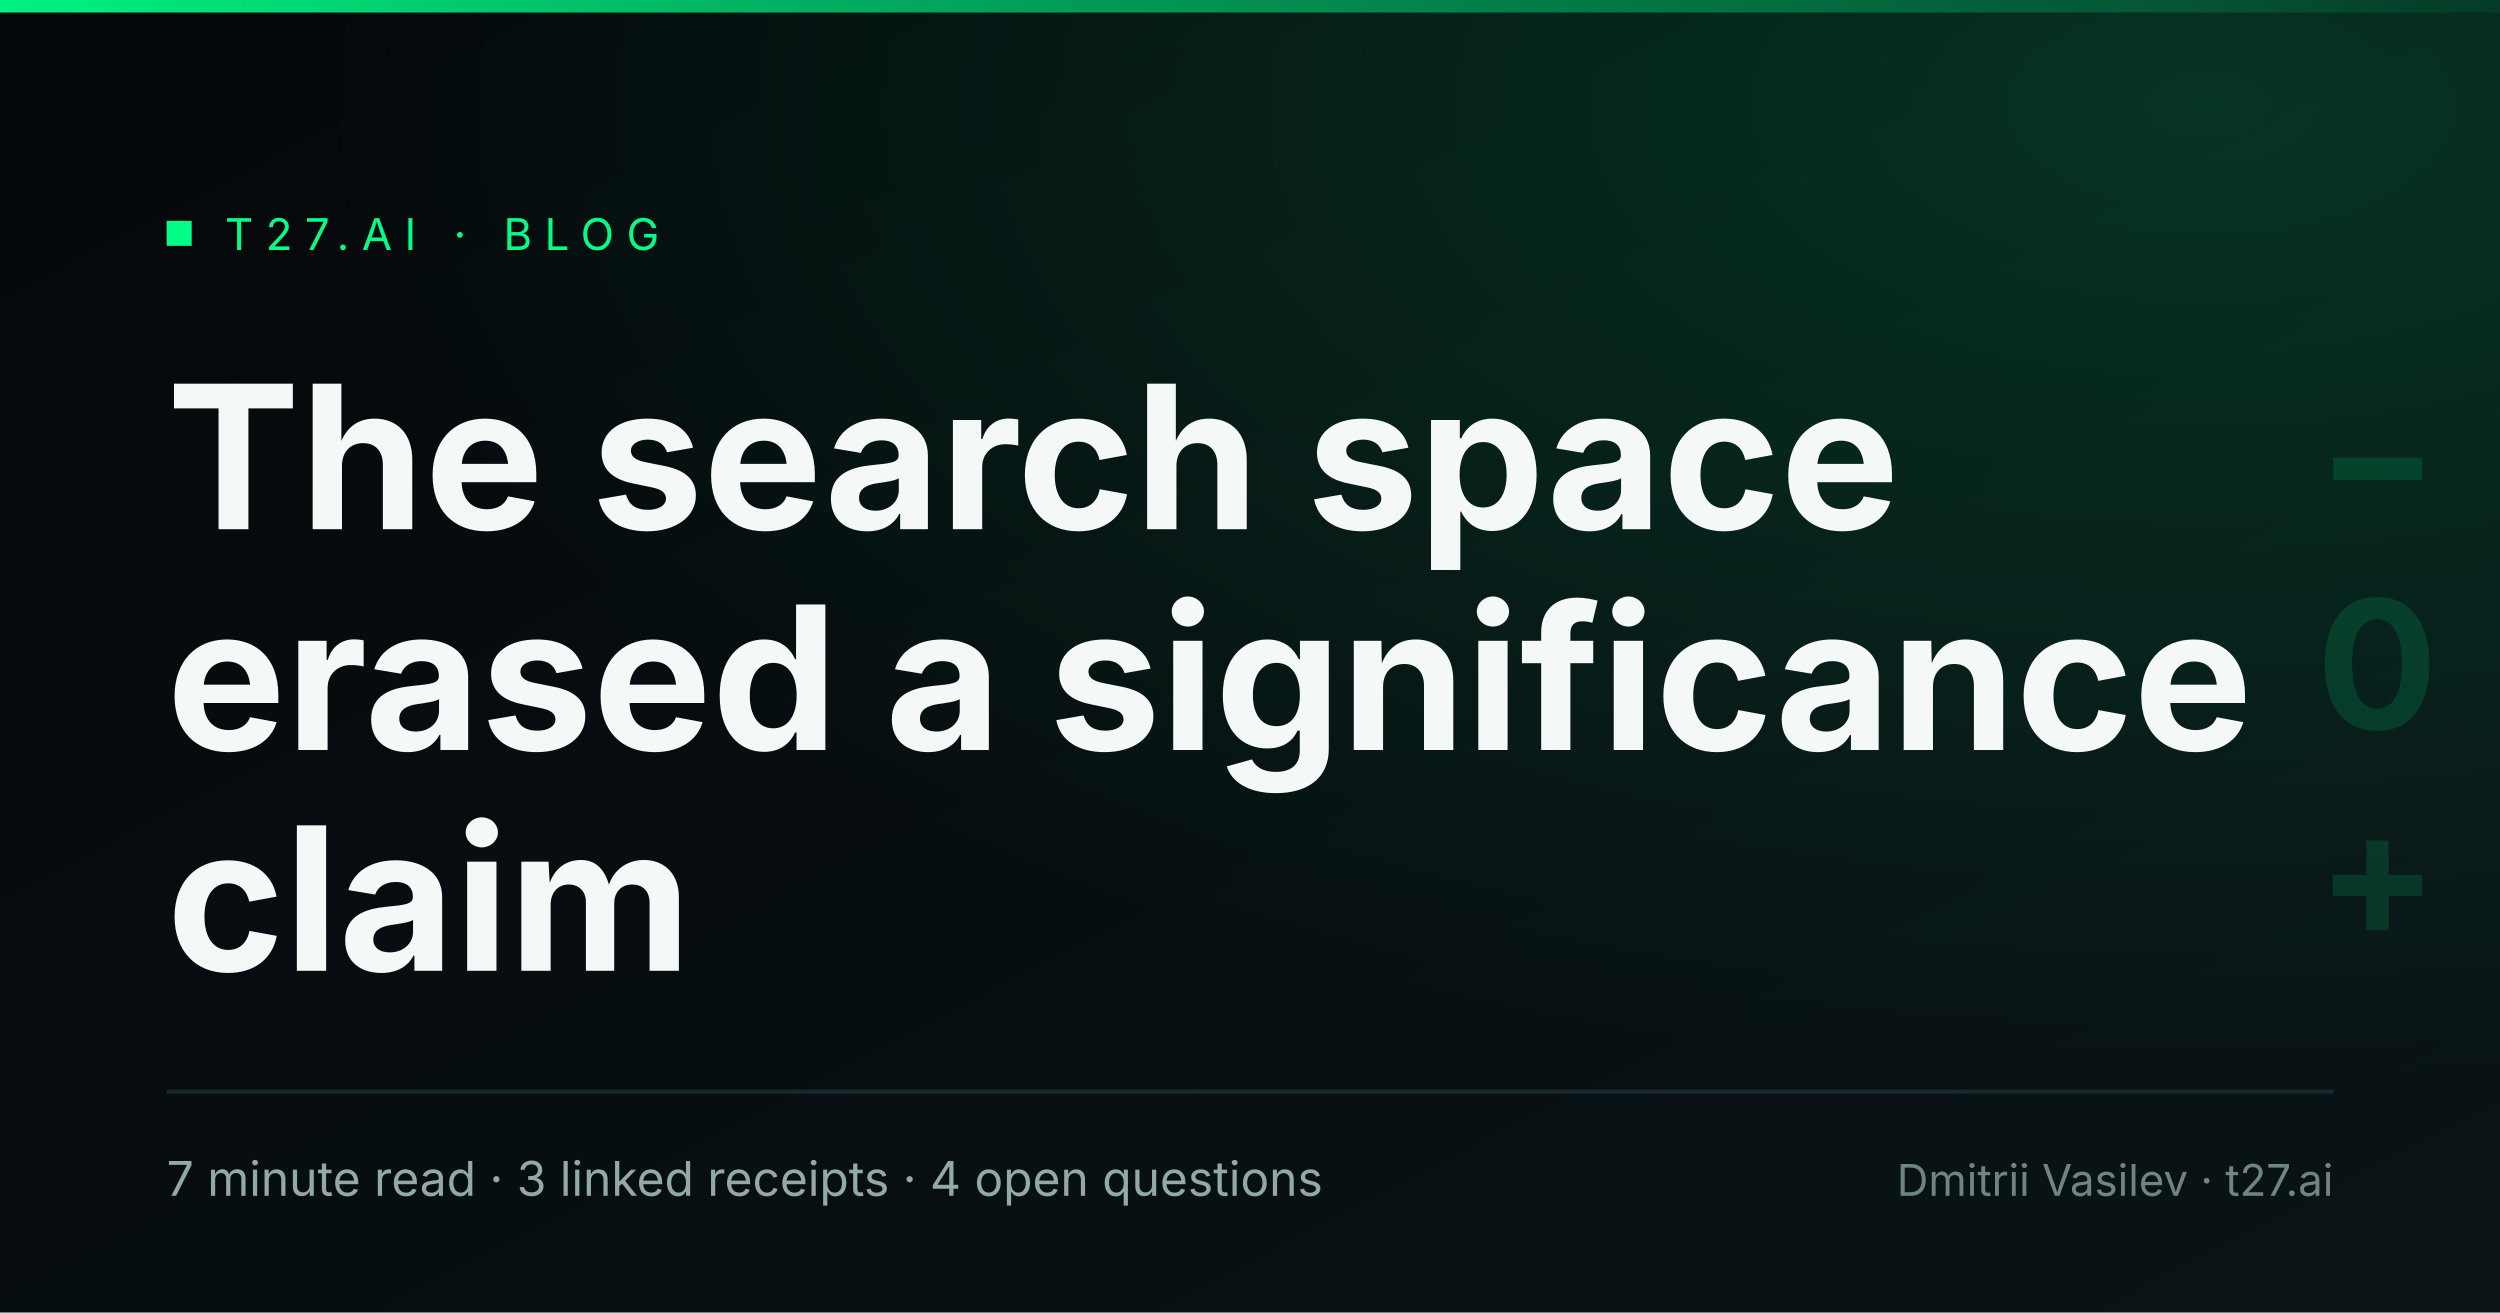
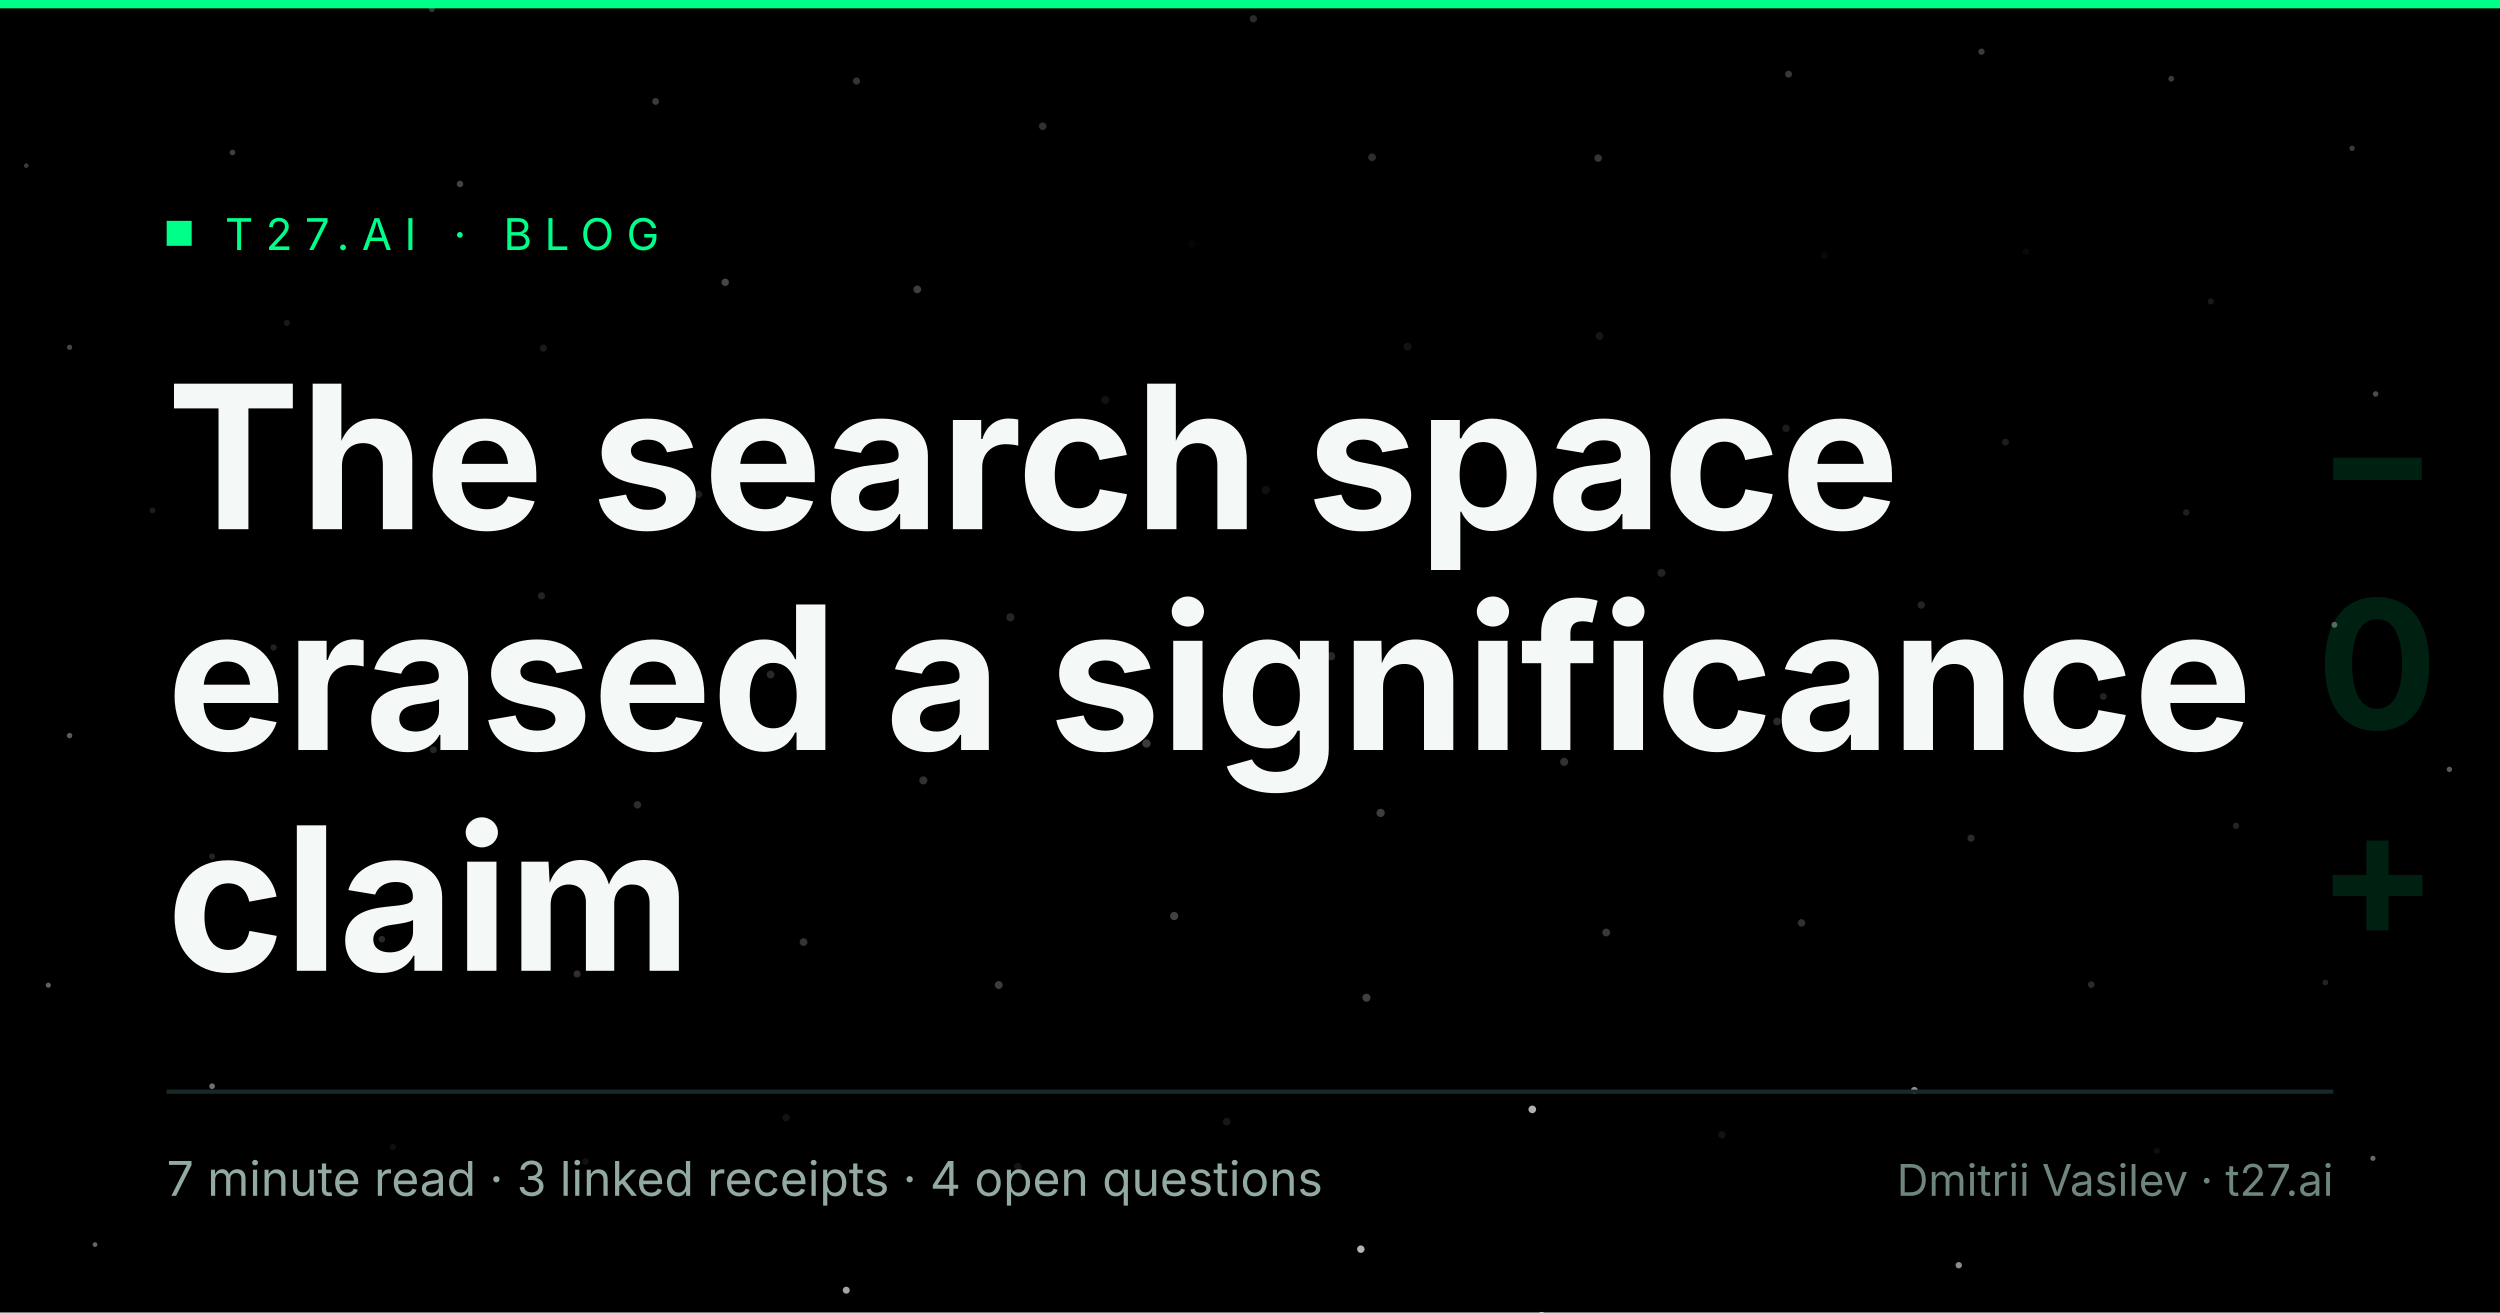
<svg xmlns="http://www.w3.org/2000/svg" width="1200" height="630" viewBox="0 0 1200 630" role="img" aria-label="The search space erased a significance claim">
-   <defs>
-     <linearGradient id="bg" x1="0" y1="0" x2="1" y2="1">
-       <stop offset="0%" stop-color="#04070a" />
-       <stop offset="100%" stop-color="#0a1417" />
-     </linearGradient>
-     <radialGradient id="halo" cx="0.88" cy="0.08" r="0.75">
-       <stop offset="0%" stop-color="#00ff88" stop-opacity="0.16" />
-       <stop offset="100%" stop-color="#00ff88" stop-opacity="0" />
-     </radialGradient>
-     <linearGradient id="glow" x1="0" y1="0" x2="1" y2="0">
-       <stop offset="0%" stop-color="#00ff88" stop-opacity="0.95" />
-       <stop offset="100%" stop-color="#00ff88" stop-opacity="0.06" />
-     </linearGradient>
-   </defs>
-   <rect width="1200" height="630" fill="url(#bg)" />
-   <rect width="1200" height="630" fill="url(#halo)" />
-   <text x="1112" y="250" font-family="Inter,Helvetica,Arial,sans-serif" font-size="86" font-weight="700" fill="#00ff88" opacity="0.13">−</text>
-   <text x="1112" y="350" font-family="Inter,Helvetica,Arial,sans-serif" font-size="86" font-weight="700" fill="#00ff88" opacity="0.13">0</text>
-   <text x="1112" y="450" font-family="Inter,Helvetica,Arial,sans-serif" font-size="86" font-weight="700" fill="#00ff88" opacity="0.13">+</text>
-   <rect x="0" y="0" width="1200" height="6" fill="url(#glow)" />
+   <rect width="1200" height="630" fill="#000000" />
+   <circle cx="638.9" cy="315.0" r="2.00" fill="#ffffff" opacity="0.164" />
+   <circle cx="550.3" cy="356.9" r="1.99" fill="#ffffff" opacity="0.232" />
+   <circle cx="607.6" cy="235.2" r="1.98" fill="#ffffff" opacity="0.064" />
+   <circle cx="662.7" cy="390.2" r="1.98" fill="#ffffff" opacity="0.242" />
+   <circle cx="485.0" cy="296.3" r="1.97" fill="#ffffff" opacity="0.145" />
+   <circle cx="708.9" cy="251.3" r="1.96" fill="#ffffff" opacity="0.109" />
+   <circle cx="563.6" cy="439.7" r="1.96" fill="#ffffff" opacity="0.257" />
+   <circle cx="530.5" cy="191.9" r="1.95" fill="#ffffff" opacity="0.073" />
+   <circle cx="750.8" cy="365.7" r="1.95" fill="#ffffff" opacity="0.194" />
+   <circle cx="443.2" cy="374.6" r="1.94" fill="#ffffff" opacity="0.198" />
+   <circle cx="675.6" cy="166.4" r="1.93" fill="#ffffff" opacity="0.071" />
+   <circle cx="655.9" cy="478.9" r="1.93" fill="#ffffff" opacity="0.252" />
+   <circle cx="431.6" cy="225.2" r="1.92" fill="#ffffff" opacity="0.110" />
+   <circle cx="797.5" cy="275.0" r="1.91" fill="#ffffff" opacity="0.137" />
+   <circle cx="479.4" cy="472.8" r="1.91" fill="#ffffff" opacity="0.237" />
+   <circle cx="572.1" cy="117.3" r="1.90" fill="#ffffff" opacity="0.022" />
+   <circle cx="771.0" cy="447.6" r="1.89" fill="#ffffff" opacity="0.219" />
+   <circle cx="369.9" cy="323.8" r="1.89" fill="#ffffff" opacity="0.160" />
+   <circle cx="767.8" cy="161.3" r="1.88" fill="#ffffff" opacity="0.089" />
+   <circle cx="588.8" cy="538.4" r="1.87" fill="#ffffff" opacity="0.089" />
+   <circle cx="440.3" cy="138.9" r="1.87" fill="#ffffff" opacity="0.242" />
+   <circle cx="853.0" cy="346.3" r="1.86" fill="#ffffff" opacity="0.167" />
+   <circle cx="385.7" cy="452.2" r="1.86" fill="#ffffff" opacity="0.208" />
+   <circle cx="658.6" cy="75.5" r="1.85" fill="#ffffff" opacity="0.182" />
+   <circle cx="735.5" cy="532.5" r="1.84" fill="#ffffff" opacity="0.691" />
+   <circle cx="335.2" cy="237.3" r="1.84" fill="#ffffff" opacity="0.124" />
+   <circle cx="857.3" cy="205.6" r="1.83" fill="#ffffff" opacity="0.113" />
+   <circle cx="488.6" cy="560.0" r="1.82" fill="#ffffff" opacity="0.084" />
+   <circle cx="500.5" cy="60.6" r="1.82" fill="#ffffff" opacity="0.189" />
+   <circle cx="864.7" cy="443.0" r="1.81" fill="#ffffff" opacity="0.194" />
+   <circle cx="306.0" cy="386.3" r="1.80" fill="#ffffff" opacity="0.174" />
+   <circle cx="767.1" cy="75.9" r="1.80" fill="#ffffff" opacity="0.214" />
+   <circle cx="653.2" cy="599.6" r="1.79" fill="#ffffff" opacity="0.706" />
+   <circle cx="348.1" cy="135.5" r="1.78" fill="#ffffff" opacity="0.274" />
+   <circle cx="922.2" cy="290.4" r="1.78" fill="#ffffff" opacity="0.141" />
+   <circle cx="377.3" cy="536.5" r="1.77" fill="#ffffff" opacity="0.076" />
+   <circle cx="601.6" cy="9.0" r="1.77" fill="#ffffff" opacity="0.168" />
+   <circle cx="826.5" cy="544.7" r="1.76" fill="#ffffff" opacity="0.076" />
+   <circle cx="259.9" cy="286.0" r="1.75" fill="#ffffff" opacity="0.139" />
+   <circle cx="875.6" cy="122.6" r="1.75" fill="#ffffff" opacity="0.033" />
+   <circle cx="537.3" cy="632.1" r="1.74" fill="#ffffff" opacity="0.689" />
+   <circle cx="411.1" cy="38.9" r="1.73" fill="#ffffff" opacity="0.206" />
+   <circle cx="946.1" cy="402.3" r="1.73" fill="#ffffff" opacity="0.169" />
+   <circle cx="277.0" cy="467.5" r="1.72" fill="#ffffff" opacity="0.185" />
+   <circle cx="727.7" cy="-1.8" r="1.71" fill="#ffffff" opacity="0.181" />
+   <circle cx="740.0" cy="631.4" r="1.71" fill="#ffffff" opacity="0.663" />
+   <circle cx="260.8" cy="167.1" r="1.70" fill="#ffffff" opacity="0.106" />
+   <circle cx="962.6" cy="212.2" r="1.69" fill="#ffffff" opacity="0.117" />
+   <circle cx="406.2" cy="619.3" r="1.69" fill="#ffffff" opacity="0.641" />
+   <circle cx="918.9" cy="523.4" r="1.67" fill="#ffffff" opacity="0.564" />
+   <circle cx="208.0" cy="359.9" r="1.67" fill="#ffffff" opacity="0.152" />
+   <circle cx="858.5" cy="35.6" r="1.66" fill="#ffffff" opacity="0.221" />
+   <circle cx="314.7" cy="48.7" r="1.65" fill="#ffffff" opacity="0.232" />
+   <circle cx="1009.6" cy="334.3" r="1.64" fill="#ffffff" opacity="0.144" />
+   <circle cx="281.0" cy="557.5" r="1.64" fill="#ffffff" opacity="0.068" />
+   <circle cx="838.8" cy="634.0" r="1.62" fill="#ffffff" opacity="0.611" />
+   <circle cx="186.2" cy="227.4" r="1.62" fill="#ffffff" opacity="0.119" />
+   <circle cx="972.5" cy="120.8" r="1.61" fill="#ffffff" opacity="0.034" />
+   <circle cx="1003.8" cy="472.6" r="1.59" fill="#ffffff" opacity="0.168" />
+   <circle cx="183.3" cy="450.8" r="1.58" fill="#ffffff" opacity="0.163" />
+   <circle cx="220.8" cy="88.3" r="1.57" fill="#ffffff" opacity="0.262" />
+   <circle cx="1049.4" cy="246.0" r="1.56" fill="#ffffff" opacity="0.120" />
+   <circle cx="940.2" cy="607.3" r="1.54" fill="#ffffff" opacity="0.551" />
+   <circle cx="131.3" cy="310.8" r="1.53" fill="#ffffff" opacity="0.131" />
+   <circle cx="951.1" cy="24.8" r="1.53" fill="#ffffff" opacity="0.228" />
+   <circle cx="1073.3" cy="396.4" r="1.51" fill="#ffffff" opacity="0.144" />
+   <circle cx="188.6" cy="550.6" r="1.50" fill="#ffffff" opacity="0.060" />
+   <circle cx="137.7" cy="155.0" r="1.48" fill="#ffffff" opacity="0.100" />
+   <circle cx="1061.2" cy="144.7" r="1.48" fill="#ffffff" opacity="0.098" />
+   <circle cx="1035.3" cy="552.4" r="1.46" fill="#ffffff" opacity="0.058" />
+   <circle cx="101.8" cy="411.1" r="1.45" fill="#ffffff" opacity="0.142" />
+   <circle cx="207.3" cy="4.4" r="1.43" fill="#ffffff" opacity="0.220" />
+   <circle cx="1120.5" cy="299.9" r="1.42" fill="#ffffff" opacity="0.357" />
+   <circle cx="73.2" cy="245.0" r="1.40" fill="#ffffff" opacity="0.111" />
+   <circle cx="1042.2" cy="37.8" r="1.39" fill="#ffffff" opacity="0.234" />
+   <circle cx="1116.2" cy="471.6" r="1.37" fill="#ffffff" opacity="0.143" />
+   <circle cx="101.8" cy="521.4" r="1.37" fill="#ffffff" opacity="0.441" />
+   <circle cx="111.6" cy="73.2" r="1.35" fill="#ffffff" opacity="0.247" />
+   <circle cx="1140.3" cy="189.1" r="1.34" fill="#ffffff" opacity="0.295" />
+   <circle cx="33.4" cy="353.1" r="1.31" fill="#ffffff" opacity="0.357" />
+   <circle cx="1175.7" cy="369.3" r="1.29" fill="#ffffff" opacity="0.358" />
+   <circle cx="133.6" cy="634.1" r="1.28" fill="#ffffff" opacity="0.458" />
+   <circle cx="33.4" cy="166.7" r="1.26" fill="#ffffff" opacity="0.276" />
+   <circle cx="1129.0" cy="71.2" r="1.26" fill="#ffffff" opacity="0.239" />
+   <circle cx="1139.0" cy="556.0" r="1.24" fill="#ffffff" opacity="0.413" />
+   <circle cx="23.2" cy="472.9" r="1.23" fill="#ffffff" opacity="0.381" />
+   <circle cx="45.6" cy="597.4" r="1.15" fill="#ffffff" opacity="0.399" />
+   <circle cx="12.6" cy="79.5" r="1.13" fill="#ffffff" opacity="0.229" />
+   <text x="1112" y="250" font-family="Inter,DejaVu Sans,Helvetica,Arial,sans-serif" font-size="86" font-weight="700" fill="#00ff88" opacity="0.13">−</text>
+   <text x="1112" y="350" font-family="Inter,DejaVu Sans,Helvetica,Arial,sans-serif" font-size="86" font-weight="700" fill="#00ff88" opacity="0.13">0</text>
+   <text x="1112" y="450" font-family="Inter,DejaVu Sans,Helvetica,Arial,sans-serif" font-size="86" font-weight="700" fill="#00ff88" opacity="0.13">+</text>
+   <rect x="0" y="0" width="1200" height="4" fill="#00ff88" />
  <rect x="80" y="106" width="12" height="12" fill="#00ff88" />
-   <text x="108" y="120" font-family="Inter,Helvetica,Arial,sans-serif" font-size="21" letter-spacing="6" fill="#00ff88">T27.AI · BLOG</text>
-   <text x="80" y="254" font-family="Inter,Helvetica,Arial,sans-serif" font-size="96" font-weight="700" fill="#f4f8f6">The search space</text>
-   <text x="80" y="360" font-family="Inter,Helvetica,Arial,sans-serif" font-size="96" font-weight="700" fill="#f4f8f6">erased a significance</text>
-   <text x="80" y="466" font-family="Inter,Helvetica,Arial,sans-serif" font-size="96" font-weight="700" fill="#f4f8f6">claim</text>
+   <text x="108" y="120" font-family="Inter,DejaVu Sans,Helvetica,Arial,sans-serif" font-size="21" letter-spacing="6" fill="#00ff88">T27.AI · BLOG</text>
+   <text x="80" y="254" font-family="Inter,DejaVu Sans,Helvetica,Arial,sans-serif" font-size="96" font-weight="700" fill="#f4f8f6">The search space</text>
+   <text x="80" y="360" font-family="Inter,DejaVu Sans,Helvetica,Arial,sans-serif" font-size="96" font-weight="700" fill="#f4f8f6">erased a significance</text>
+   <text x="80" y="466" font-family="Inter,DejaVu Sans,Helvetica,Arial,sans-serif" font-size="96" font-weight="700" fill="#f4f8f6">claim</text>
  <line x1="80" y1="524" x2="1120" y2="524" stroke="#18292b" stroke-width="2" />
-   <text x="80" y="574" font-family="Inter,Helvetica,Arial,sans-serif" font-size="23" fill="#93aaa2">7 minute read  ·  3 linked receipts  ·  4 open questions</text>
-   <text x="1120" y="574" text-anchor="end" font-family="Inter,Helvetica,Arial,sans-serif" font-size="21" fill="#6f8580">Dmitrii Vasilev · t27.ai</text>
+   <text x="80" y="574" font-family="Inter,DejaVu Sans,Helvetica,Arial,sans-serif" font-size="23" fill="#93aaa2">7 minute read  ·  3 linked receipts  ·  4 open questions</text>
+   <text x="1120" y="574" text-anchor="end" font-family="Inter,DejaVu Sans,Helvetica,Arial,sans-serif" font-size="21" fill="#6f8580">Dmitrii Vasilev · t27.ai</text>
</svg>
